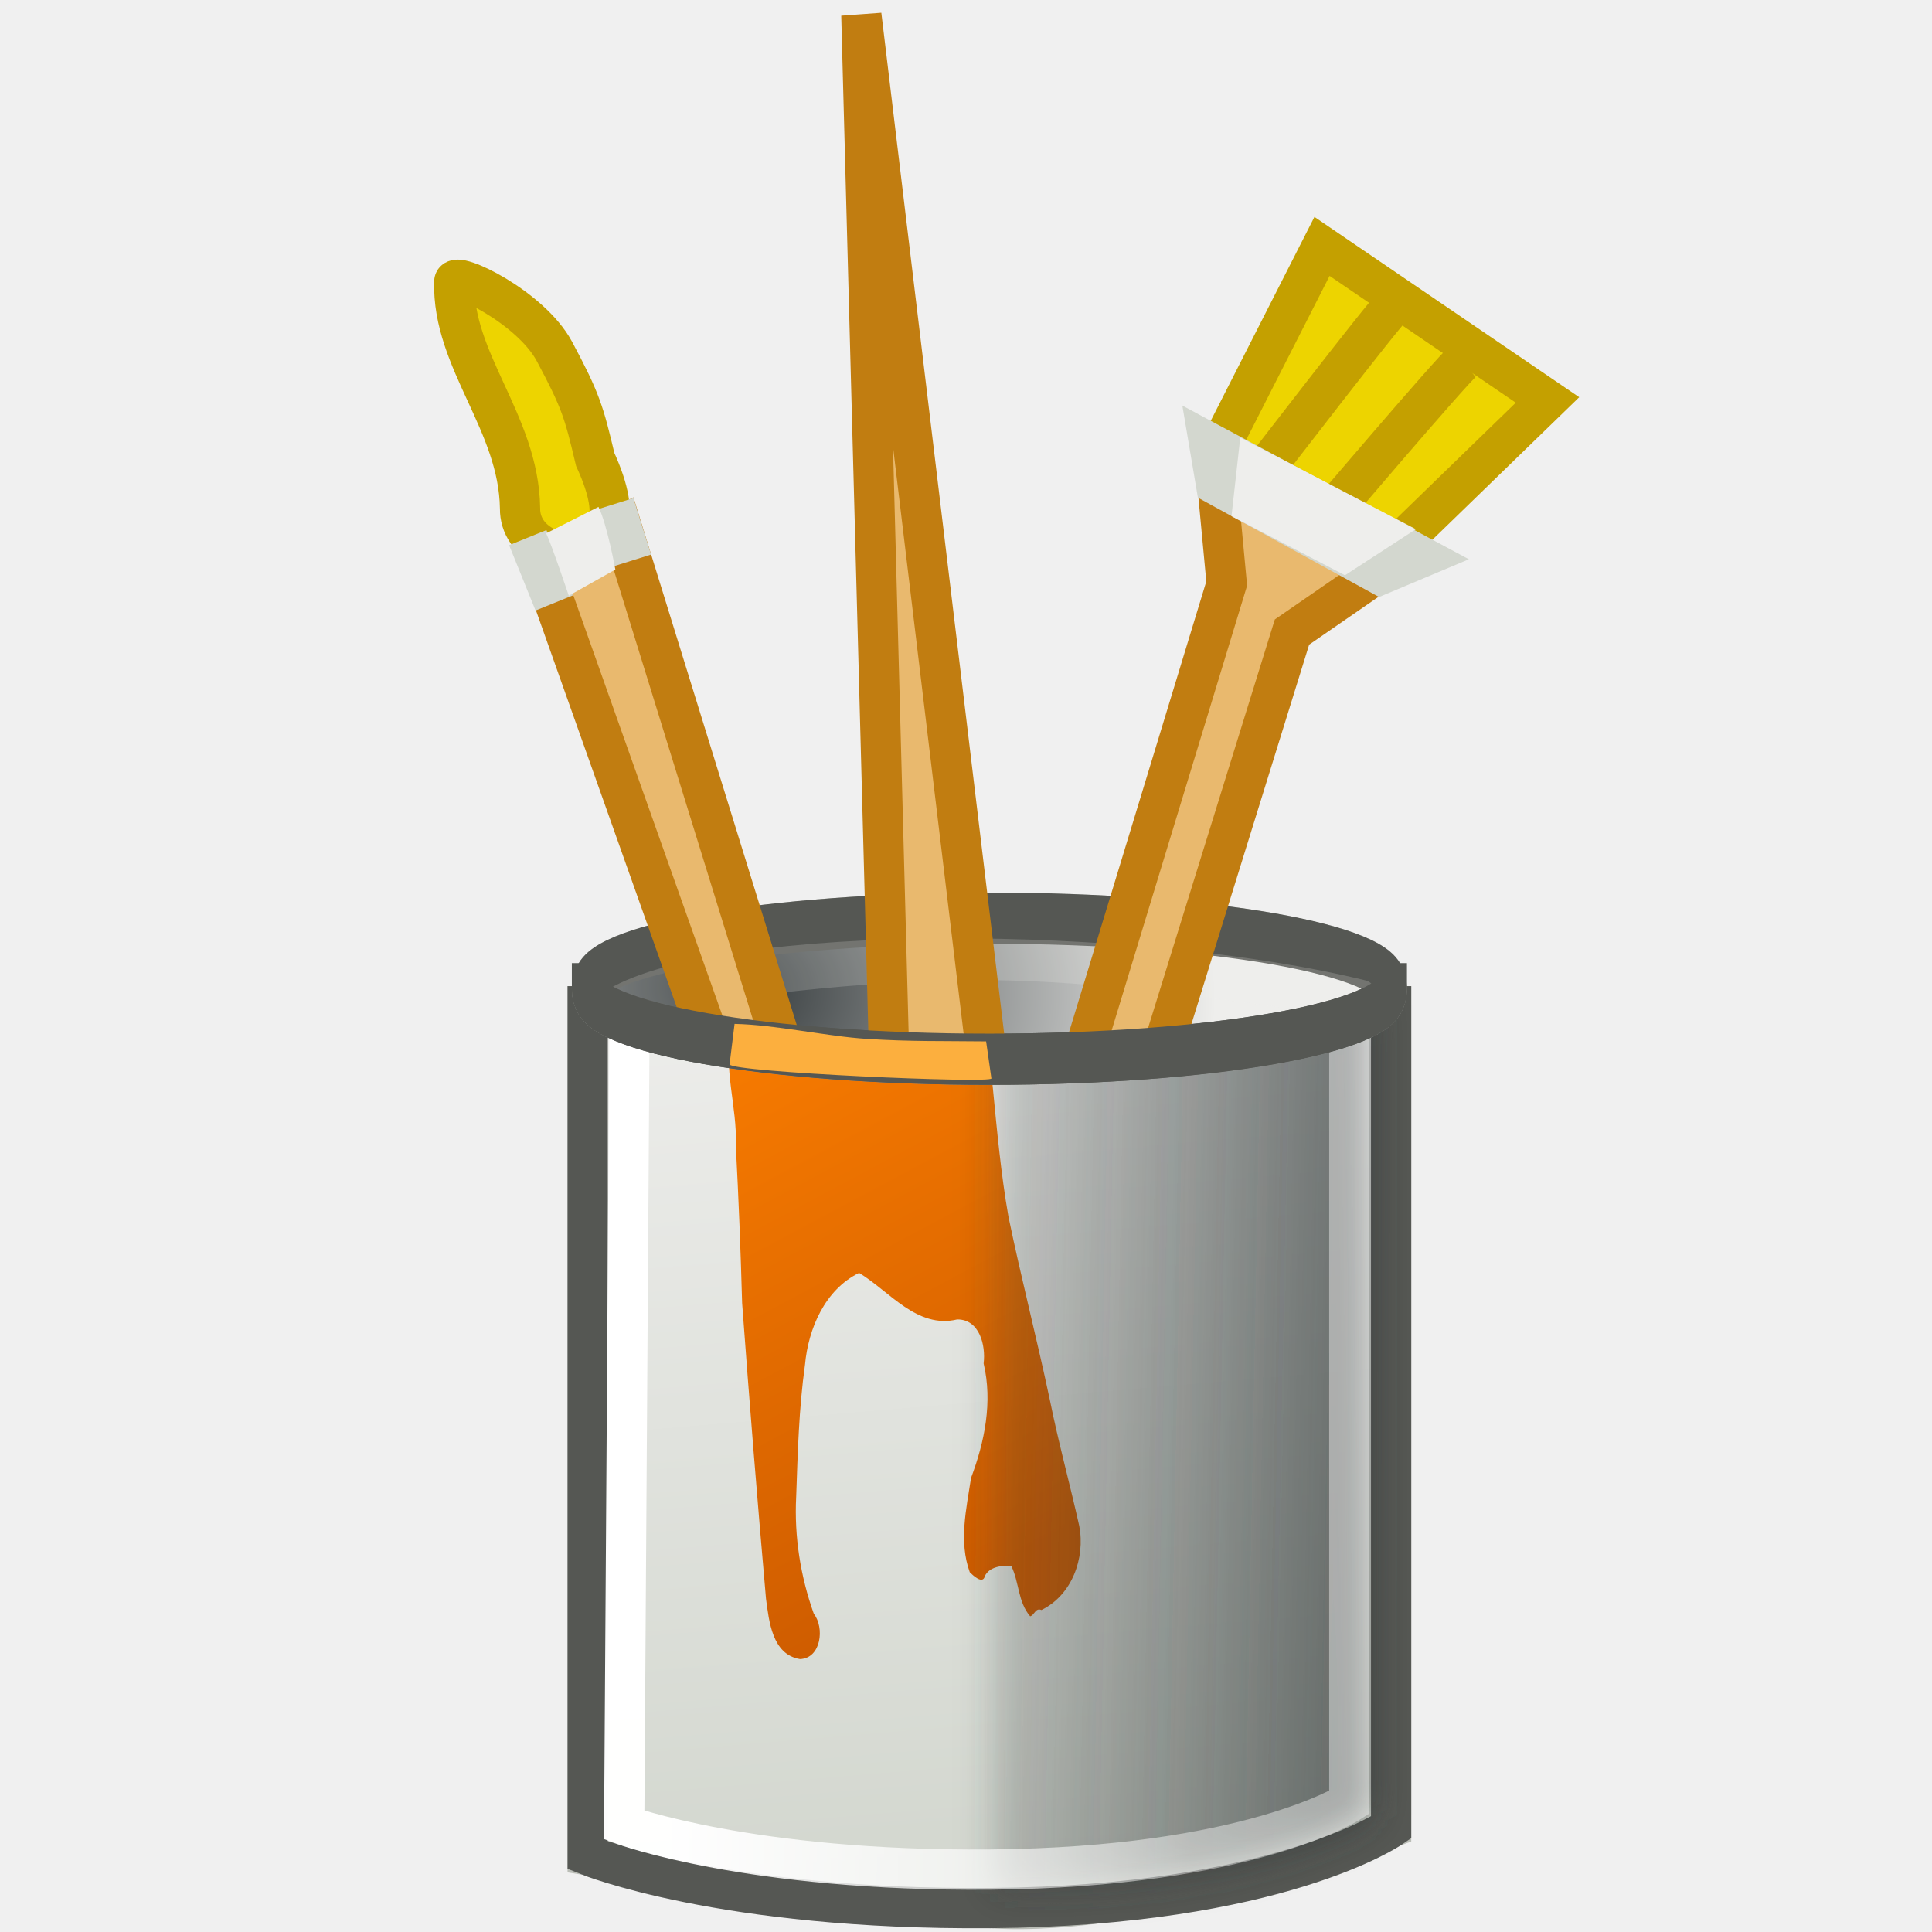
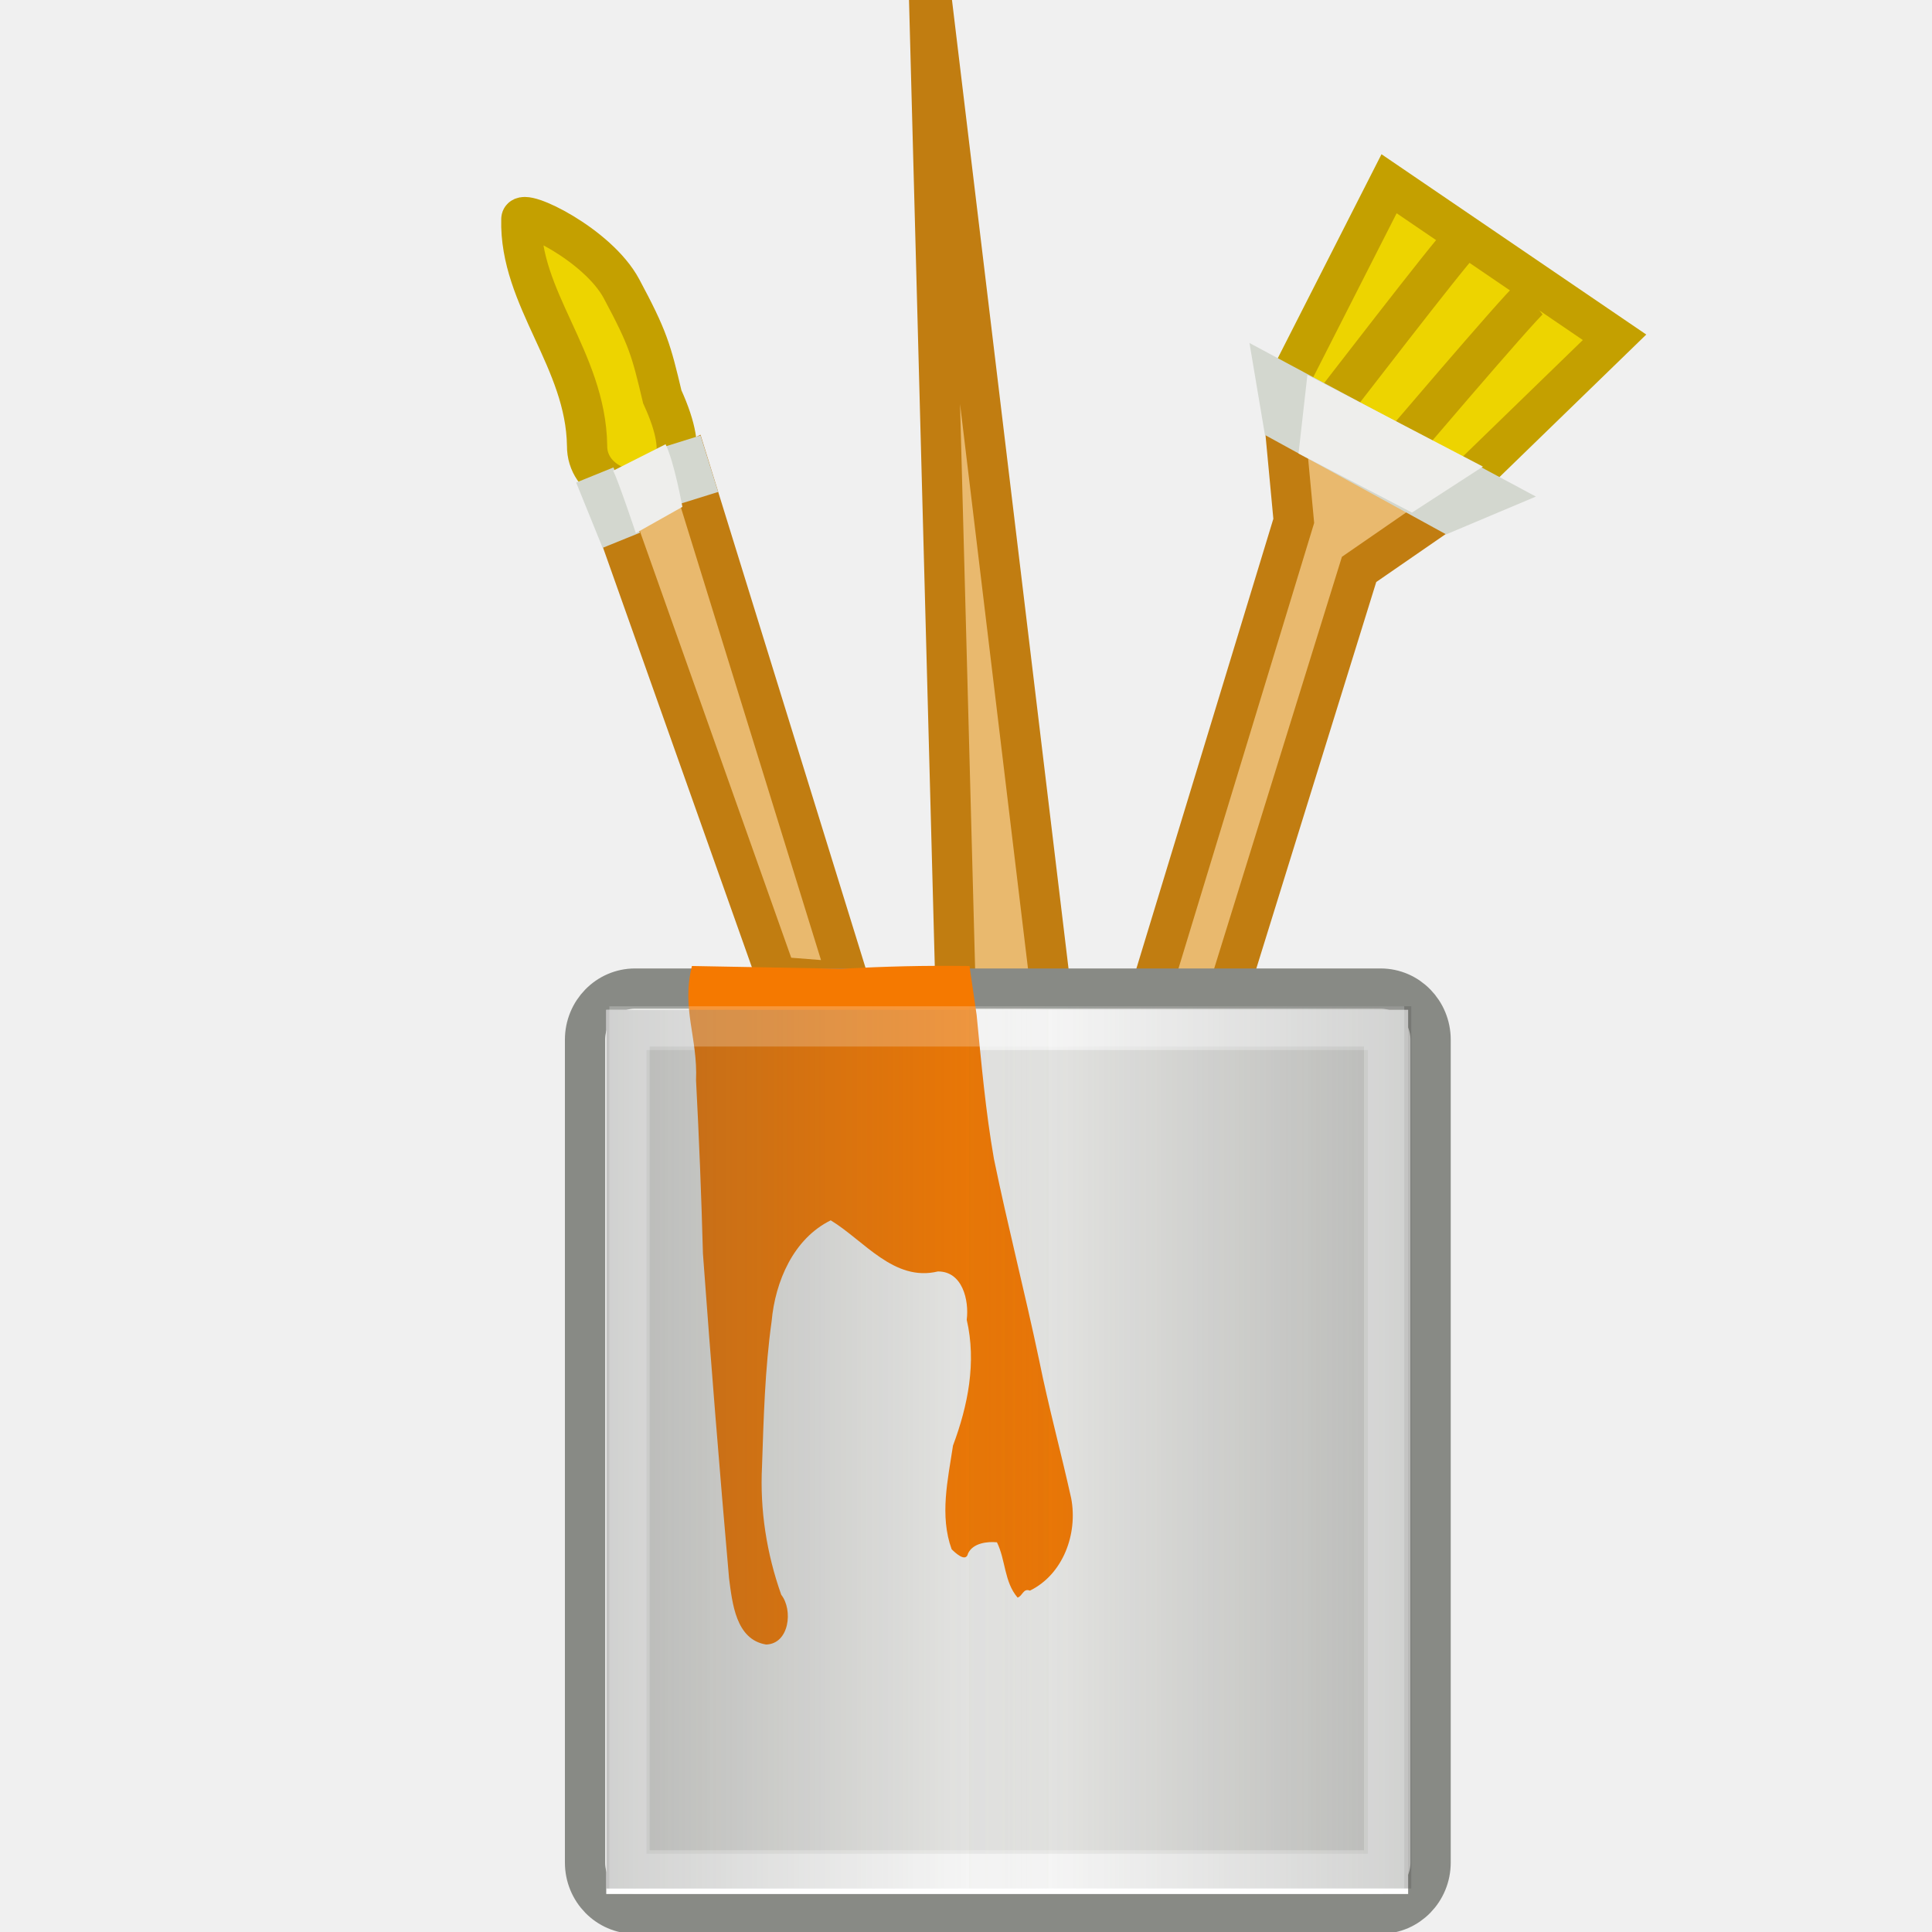
<svg xmlns="http://www.w3.org/2000/svg" xmlns:xlink="http://www.w3.org/1999/xlink" width="48" height="48" id="svg3861" version="1.0">
  <defs id="defs3863">
+     <linearGradient xlink:href="#linearGradient5136" id="linearGradient5142" x1="22.803" y1="24" x2="15.173" y2="24" gradientUnits="userSpaceOnUse" gradientTransform="translate(-31.92015,-22.56902)" />
+     <linearGradient id="linearGradient5136">
+       <stop style="stop-color:#555753;stop-opacity:1;" offset="0" id="stop5138" />
+       <stop style="stop-color:#555753;stop-opacity:0;" offset="1" id="stop5140" />
+     </linearGradient>
+     <linearGradient xlink:href="#linearGradient5136" id="linearGradient5156" gradientUnits="userSpaceOnUse" x1="22.803" y1="24" x2="15.173" y2="24" gradientTransform="translate(-0.733704,-22.56902)" />
    <linearGradient id="linearGradient2420">
      <stop style="stop-color:#f57900;stop-opacity:1" offset="0" id="stop2422" />
      <stop style="stop-color:#ce5c00;stop-opacity:1" offset="1" id="stop2424" />
    </linearGradient>
    <linearGradient id="linearGradient4593">
      <stop style="stop-color:#eeeeec;stop-opacity:1" offset="0" id="stop4595" />
      <stop style="stop-color:#d3d7cf;stop-opacity:1" offset="1" id="stop4597" />
    </linearGradient>
    <linearGradient id="linearGradient4585">
      <stop style="stop-color:#2e3436;stop-opacity:1;" offset="0" id="stop4587" />
      <stop style="stop-color:#2e3436;stop-opacity:0;" offset="1" id="stop4589" />
    </linearGradient>
    <linearGradient id="linearGradient4567">
      <stop style="stop-color:#ffffff;stop-opacity:1" offset="0" id="stop4569" />
      <stop style="stop-color:#ffffff;stop-opacity:0.423" offset="1" id="stop4571" />
    </linearGradient>
    <linearGradient id="linearGradient4545">
      <stop style="stop-color:#2e3436;stop-opacity:1;" offset="0" id="stop4547" />
      <stop style="stop-color:#eeeeec;stop-opacity:1" offset="1" id="stop4549" />
    </linearGradient>
    <radialGradient xlink:href="#linearGradient4545" id="radialGradient4551" cx="18.298" cy="15.18" fx="18.298" fy="15.18" r="8.899" gradientTransform="matrix(1.186755,3.0216829e-2,-3.5357678e-2,0.5315869,-3.361969,8.370096)" gradientUnits="userSpaceOnUse" />
    <linearGradient xlink:href="#linearGradient4567" id="linearGradient4573" x1="17.335" y1="29.125" x2="30.293" y2="29.24" gradientUnits="userSpaceOnUse" gradientTransform="translate(-0.5581395,0.874758)" />
    <linearGradient xlink:href="#linearGradient4585" id="linearGradient4591" x1="34.624" y1="29.395" x2="21.457" y2="29.147" gradientUnits="userSpaceOnUse" gradientTransform="matrix(1,0,0,1.005661,-0.5581395,0.7381874)" />
    <linearGradient xlink:href="#linearGradient4593" id="linearGradient4599" x1="15.814" y1="23.194" x2="17.736" y2="46.078" gradientUnits="userSpaceOnUse" gradientTransform="translate(-0.5581395,0.874758)" />
-     <linearGradient xlink:href="#linearGradient2420" id="linearGradient2426" x1="18.418" y1="26.688" x2="24.952" y2="38.923" gradientUnits="userSpaceOnUse" />
+     <linearGradient xlink:href="#linearGradient2420" id="linearGradient2426" x1="18.418" y1="26.688" x2="24.952" y2="38.923" gradientUnits="userSpaceOnUse" gradientTransform="translate(-42.35388,15.43576)" />
    <filter id="filter3226" x="-0.11" width="1.219" y="-0.047" height="1.094">
      <feGaussianBlur stdDeviation="0.433" id="feGaussianBlur3228" />
    </filter>
+     <linearGradient xlink:href="#linearGradient5136" id="linearGradient5210" gradientUnits="userSpaceOnUse" gradientTransform="matrix(1.503316,0,0,1.565974,0.6955529,-1.625874)" x1="22.803" y1="24" x2="15.173" y2="24" />
+     <linearGradient xlink:href="#linearGradient5136" id="linearGradient5212" gradientUnits="userSpaceOnUse" gradientTransform="matrix(1.503316,0,0,1.559708,-49.43381,-1.429892)" x1="22.803" y1="24" x2="15.173" y2="24" />
  </defs>
  <g id="layer1">
-     <path id="path4543" d="M 14.601,25 L 14.601,46.094 C 14.601,46.094 21.291,47.174 24.609,47.406 C 28.532,47.681 34.562,45.406 34.562,45.406 L 34.562,25 L 14.601,25 z" style="opacity:1;fill:#2e3436;fill-opacity:1;fill-rule:evenodd;stroke:#babdb6;stroke-width:1;stroke-linecap:square;stroke-linejoin:miter;marker:none;marker-start:none;marker-mid:none;marker-end:none;stroke-miterlimit:29.9;stroke-dasharray:none;stroke-dashoffset:0;stroke-opacity:1;visibility:visible;display:inline;overflow:visible;enable-background:accumulate" />
-     <path style="opacity:1;fill:url(#linearGradient4599);fill-opacity:1;fill-rule:evenodd;stroke:#555753;stroke-width:1;stroke-linecap:square;stroke-linejoin:miter;marker:none;marker-start:none;marker-mid:none;marker-end:none;stroke-miterlimit:29.9;stroke-dasharray:none;stroke-dashoffset:0;stroke-opacity:1;visibility:visible;display:inline;overflow:visible;enable-background:accumulate" d="M 14.601,25 L 14.601,46.094 C 14.601,46.094 17.949,47.461 24.609,47.406 C 31.761,47.347 34.562,45.406 34.562,45.406 L 34.562,25 L 14.601,25 z" id="rect4031" />
-     <path style="opacity:1;fill:url(#linearGradient2426);fill-opacity:1;fill-rule:evenodd;stroke:none;stroke-width:1;stroke-linecap:square;stroke-linejoin:miter;stroke-miterlimit:29.9;stroke-dashoffset:0;stroke-opacity:1;marker:none;marker-start:none;marker-mid:none;marker-end:none;visibility:visible;display:inline;overflow:visible;enable-background:accumulate" d="M 24.5,25.873 C 23.4,25.86 22.672,25.88 21.572,25.935 C 20.547,25.915 19.212,25.583 18.188,25.562 C 17.945,26.525 18.322,27.49 18.281,28.459 C 18.35,29.764 18.402,31.069 18.438,32.375 C 18.618,34.824 18.816,37.272 19.031,39.719 C 19.106,40.277 19.183,41.107 19.875,41.219 C 20.403,41.203 20.49,40.437 20.219,40.094 C 19.887,39.162 19.731,38.176 19.781,37.188 C 19.819,36.092 19.848,34.994 20,33.906 C 20.082,33.01 20.495,32.041 21.344,31.625 C 22.105,32.084 22.782,33.02 23.781,32.781 C 24.338,32.776 24.494,33.428 24.438,33.875 C 24.664,34.831 24.465,35.816 24.125,36.719 C 24.008,37.491 23.817,38.303 24.094,39.062 C 24.161,39.128 24.419,39.381 24.469,39.156 C 24.581,38.92 24.913,38.886 25.125,38.906 C 25.324,39.31 25.287,39.799 25.594,40.156 C 25.707,40.126 25.721,39.937 25.875,40 C 26.633,39.63 26.966,38.713 26.814,37.913 C 26.582,36.872 26.298,35.841 26.086,34.794 C 25.764,33.27 25.372,31.76 25.056,30.235 C 24.866,29.159 24.769,28.066 24.662,26.979 L 24.5,25.873 z" id="rect4665" />
-     <path style="opacity:0.68;fill:url(#linearGradient4591);fill-opacity:1;fill-rule:evenodd;stroke:none;stroke-width:1;stroke-linecap:square;stroke-linejoin:miter;marker:none;marker-start:none;marker-mid:none;marker-end:none;stroke-miterlimit:29.9;stroke-dasharray:none;stroke-dashoffset:0;stroke-opacity:1;visibility:visible;display:inline;overflow:visible;filter:url(#filter3226);enable-background:accumulate" d="M 24.607,47.034 C 31.404,46.976 34.066,45.067 34.066,45.067 L 34.066,25 L 24.581,25 C 24.581,25 24.607,47.034 24.607,47.034 z" id="path4583" />
-     <path style="opacity:1;fill:#eeeeec;fill-opacity:1;fill-rule:evenodd;stroke:#babdb6;stroke-width:0.675;stroke-linecap:square;stroke-linejoin:miter;marker:none;marker-start:none;marker-mid:none;marker-end:none;stroke-miterlimit:29.9;stroke-dasharray:none;stroke-dashoffset:0;stroke-opacity:1;visibility:visible;display:inline;overflow:visible;enable-background:accumulate" id="path4553" d="M 32.124,16.992 A 8.562,0.93 0 1 1 15,16.992 A 8.562,0.93 0 1 1 32.124,16.992 z" transform="matrix(1.165686,0,0,1.884062,-2.884512,-7.449762)" />
-     <path style="opacity:0.985;fill:none;fill-opacity:1;fill-rule:evenodd;stroke:url(#linearGradient4573);stroke-width:1;stroke-linecap:square;stroke-linejoin:miter;marker:none;marker-start:none;marker-mid:none;marker-end:none;stroke-miterlimit:29.9;stroke-dasharray:none;stroke-dashoffset:0;stroke-opacity:1;visibility:visible;display:inline;overflow:visible;enable-background:accumulate" d="M 15.64,25.337 L 15.508,45.344 C 15.508,45.344 18.639,46.5 24.606,46.449 C 31.014,46.393 33.523,44.784 33.523,44.784 L 33.523,25.337 L 15.64,25.337 z" id="path4565" />
-     <path style="opacity:1;fill:url(#radialGradient4551);fill-opacity:1;fill-rule:evenodd;stroke:#555753;stroke-width:0.675;stroke-linecap:square;stroke-linejoin:miter;marker:none;marker-start:none;marker-mid:none;marker-end:none;stroke-miterlimit:29.9;stroke-dasharray:none;stroke-dashoffset:0;stroke-opacity:1;visibility:visible;display:inline;overflow:visible;enable-background:accumulate" id="path4027" d="M 32.124,16.992 A 8.562,0.93 0 1 1 15,16.992 A 8.562,0.93 0 1 1 32.124,16.992 z" transform="matrix(1.165686,0,0,1.884062,-2.884512,-7.449762)" />
-     <path style="opacity:1;fill:#edd400;fill-opacity:1;fill-rule:evenodd;stroke:#c4a000;stroke-width:1;stroke-linecap:square;stroke-linejoin:miter;stroke-miterlimit:29.9;stroke-dashoffset:0;stroke-opacity:1;marker:none;marker-start:none;marker-mid:none;marker-end:none;visibility:visible;display:inline;overflow:visible;enable-background:accumulate" d="M 32.845,6.122 L 38.447,9.937 L 34.336,13.927 L 30.258,11.209 L 32.845,6.122 z" id="rect4678" />
-     <path style="opacity:0.193;fill:#eeeeec;fill-opacity:1;fill-rule:evenodd;stroke:none;stroke-width:0.797;stroke-linecap:square;stroke-linejoin:miter;marker:none;stroke-miterlimit:29.9;stroke-dasharray:none;stroke-dashoffset:0;stroke-opacity:1;visibility:visible;display:inline;overflow:visible;enable-background:accumulate" d="M 32.568,25.125 C 30.787,24.901 27.323,24.354 24.582,24.354 C 21.693,24.313 17.375,24.829 16.505,25.185 C 16.505,25.185 15.119,24.575 15.119,24.575 C 17.967,22.902 28.27,22.956 33.969,24.368 C 33.969,24.368 34.814,24.751 32.568,25.125 z" id="path4557" />
-     <path style="fill:#e9b96e;fill-rule:evenodd;stroke:#c17d11;stroke-width:1px;stroke-linecap:butt;stroke-linejoin:miter;stroke-opacity:1" d="M 13.462,14.081 L 15.436,13.072 L 19.426,25.965 L 17.628,25.825 L 13.462,14.081 z" id="path4672" />
-     <path style="fill:#e9b96e;fill-rule:evenodd;stroke:#c17d11;stroke-width:1px;stroke-linecap:butt;stroke-linejoin:miter;stroke-opacity:1" d="M 21.4,0.377 L 22.088,26.162 L 24.513,26.25 L 21.4,0.377 z" id="path4670" />
-     <path style="fill:#e9b96e;fill-rule:evenodd;stroke:#c17d11;stroke-width:1px;stroke-linecap:butt;stroke-linejoin:miter;stroke-opacity:1" d="M 26.925,26.162 L 30.477,14.497 L 30.214,11.691 L 34.292,14.19 L 32.099,15.703 L 28.854,26.162 L 26.925,26.162 z" id="path4674" />
-     <path style="opacity:1;fill:none;fill-opacity:1;fill-rule:evenodd;stroke:#555753;stroke-width:0.675;stroke-linecap:square;stroke-linejoin:miter;marker:none;marker-start:none;marker-mid:none;marker-end:none;stroke-miterlimit:29.9;stroke-dasharray:none;stroke-dashoffset:0;stroke-opacity:1;visibility:visible;display:inline;overflow:visible;enable-background:accumulate" id="path4676" d="M 32.124,16.992 A 8.562,0.93 0 1 1 15,16.992" transform="matrix(1.165686,0,0,1.884062,-2.884512,-7.449762)" />
-     <path style="opacity:1;fill:#fcaf3e;fill-opacity:1;fill-rule:evenodd;stroke:none;stroke-width:1;stroke-linecap:square;stroke-linejoin:miter;stroke-miterlimit:29.9;stroke-dashoffset:0;stroke-opacity:1;marker:none;marker-start:none;marker-mid:none;marker-end:none;visibility:visible;display:inline;overflow:visible;enable-background:accumulate" d="M 24.5,25.873 C 23.4,25.86 22.641,25.88 21.541,25.811 C 20.518,25.746 19.274,25.459 18.25,25.438 C 18.25,25.438 18.126,26.444 18.126,26.444 C 18.175,26.64 24.664,26.925 24.631,26.793 L 24.5,25.873 z" id="path4668" />
-     <path style="fill:none;fill-rule:evenodd;stroke:#c4a000;stroke-width:1px;stroke-linecap:butt;stroke-linejoin:miter;stroke-opacity:1" d="M 34.599,7.613 C 34.423,7.744 31.354,11.735 31.354,11.735" id="path4683" />
-     <path style="fill:none;fill-rule:evenodd;stroke:#c4a000;stroke-width:1px;stroke-linecap:butt;stroke-linejoin:miter;stroke-opacity:1" d="M 36.353,8.972 C 36.09,9.175 32.757,13.094 32.757,13.094" id="path4685" />
-     <path style="opacity:1;fill:#edd400;fill-opacity:1;fill-rule:evenodd;stroke:#d3d7cf;stroke-width:1;stroke-linecap:square;stroke-linejoin:miter;stroke-miterlimit:29.9;stroke-dashoffset:0;stroke-opacity:1;marker:none;marker-start:none;marker-mid:none;marker-end:none;visibility:visible;display:inline;overflow:visible;enable-background:accumulate" d="M 30.038,11 L 35.334,13.84 L 34.292,14.278 L 30.214,12.042 L 30.038,11 z" id="path4681" />
-     <path style="opacity:1;fill:#edd400;fill-opacity:1;fill-rule:evenodd;stroke:#eeeeec;stroke-width:1;stroke-linecap:square;stroke-linejoin:miter;marker:none;marker-start:none;marker-mid:none;marker-end:none;stroke-miterlimit:29.9;stroke-dashoffset:0;stroke-opacity:1;visibility:visible;display:inline;overflow:visible;enable-background:accumulate" d="M 31.23,11.652 L 34.186,13.195 L 33.387,13.714 L 31.131,12.538 L 31.23,11.652 z" id="path4687" />
-     <path style="fill:#edd400;fill-opacity:1;fill-rule:evenodd;stroke:#c4a000;stroke-width:1;stroke-linecap:square;stroke-linejoin:miter;marker:none;marker-start:none;marker-mid:none;marker-end:none;stroke-miterlimit:29.9;stroke-dashoffset:0;stroke-opacity:1;visibility:visible;display:inline;overflow:visible;enable-background:accumulate" d="M 14.788,11.415 C 15.523,13.024 14.983,13.388 14.492,13.649 C 14.001,13.911 12.909,13.532 12.92,12.625 C 12.887,10.49 11.234,8.972 11.286,7 C 11.294,6.722 13.185,7.63 13.774,8.73 C 14.432,9.96 14.508,10.237 14.788,11.415 z" id="path4689" />
-     <path style="fill:none;fill-rule:evenodd;stroke:#d3d7cf;stroke-width:1px;stroke-linecap:butt;stroke-linejoin:miter;stroke-opacity:1" d="M 13.112,13.357 L 13.769,14.98" id="path4692" />
-     <path style="fill:none;fill-rule:evenodd;stroke:#d3d7cf;stroke-width:1px;stroke-linecap:butt;stroke-linejoin:miter;stroke-opacity:1" d="M 15.26,12.524 L 15.699,13.927" id="path4694" />
-     <path style="fill:#eeeeec;fill-opacity:1;fill-rule:evenodd;stroke:none;stroke-width:1px;stroke-linecap:butt;stroke-linejoin:miter;stroke-opacity:1" d="M 14.869,12.593 L 13.569,13.25 C 13.704,13.525 14.131,14.8 14.131,14.8 L 15.288,14.15 C 15.288,14.15 15.085,13.033 14.869,12.593 z" id="path4696" />
+     <path style="opacity:1;fill:url(#linearGradient2426);fill-opacity:1;fill-rule:evenodd;stroke:none;stroke-width:1;stroke-linecap:square;stroke-linejoin:miter;marker:none;marker-start:none;marker-mid:none;marker-end:none;stroke-miterlimit:29.9;stroke-dashoffset:0;stroke-opacity:1;visibility:visible;display:inline;overflow:visible;enable-background:accumulate" d="M -17.853,41.308 C -18.954,41.296 -19.682,41.316 -20.782,41.37 C -21.807,41.351 -23.141,41.019 -24.166,40.998 C -24.409,41.96 -24.032,42.926 -24.073,43.895 C -24.004,45.2 -23.951,46.505 -23.916,47.811 C -23.736,50.26 -23.538,52.708 -23.323,55.155 C -23.248,55.713 -23.171,56.542 -22.479,56.655 C -21.951,56.639 -21.863,55.873 -22.135,55.53 C -22.467,54.598 -22.623,53.612 -22.573,52.623 C -22.535,51.527 -22.506,50.429 -22.354,49.342 C -22.272,48.446 -21.859,47.477 -21.01,47.061 C -20.249,47.52 -19.571,48.456 -18.573,48.217 C -18.016,48.211 -17.86,48.864 -17.916,49.311 C -17.69,50.266 -17.889,51.252 -18.229,52.155 C -18.345,52.926 -18.537,53.739 -18.26,54.498 C -18.193,54.564 -17.935,54.817 -17.885,54.592 C -17.773,54.356 -17.441,54.321 -17.229,54.342 C -17.029,54.746 -17.067,55.235 -16.76,55.592 C -16.647,55.562 -16.633,55.373 -16.479,55.436 C -15.721,55.065 -15.388,54.148 -15.54,53.349 C -15.772,52.308 -16.056,51.277 -16.267,50.23 C -16.59,48.706 -16.982,47.196 -17.298,45.67 C -17.488,44.594 -17.584,43.502 -17.692,42.415 L -17.853,41.308 z" id="rect4665" />
+     <path style="opacity:1;fill:#edd400;fill-opacity:1;fill-rule:evenodd;stroke:#c4a000;stroke-width:1;stroke-linecap:square;stroke-linejoin:miter;marker:none;marker-start:none;marker-mid:none;marker-end:none;stroke-miterlimit:29.9;stroke-dashoffset:0;stroke-opacity:1;visibility:visible;display:inline;overflow:visible;enable-background:accumulate" d="M 34.511,4.565 L 40.113,8.38 L 36.002,12.371 L 31.924,9.652 L 34.511,4.565 z" id="rect4678" />
+     <path style="fill:#e9b96e;fill-rule:evenodd;stroke:#c17d11;stroke-width:1px;stroke-linecap:butt;stroke-linejoin:miter;stroke-opacity:1" d="M 15.129,12.524 L 17.102,11.516 L 21.093,24.408 L 19.295,24.268 L 15.129,12.524 z" id="path4672" />
+     <path style="fill:#e9b96e;fill-rule:evenodd;stroke:#c17d11;stroke-width:1px;stroke-linecap:butt;stroke-linejoin:miter;stroke-opacity:1" d="M 23.066,-0.683 L 23.754,25.102 L 26.179,25.189 L 23.066,-0.683 z" id="path4670" />
+     <path style="fill:#e9b96e;fill-rule:evenodd;stroke:#c17d11;stroke-width:1px;stroke-linecap:butt;stroke-linejoin:miter;stroke-opacity:1" d="M 28.591,24.605 L 32.143,12.941 L 31.88,10.134 L 35.958,12.634 L 33.766,14.147 L 30.521,24.605 L 28.591,24.605 z" id="path4674" />
+     <path style="opacity:1;fill:#fcaf3e;fill-opacity:1;fill-rule:evenodd;stroke:none;stroke-width:1;stroke-linecap:square;stroke-linejoin:miter;marker:none;marker-start:none;marker-mid:none;marker-end:none;stroke-miterlimit:29.9;stroke-dashoffset:0;stroke-opacity:1;visibility:visible;display:inline;overflow:visible;enable-background:accumulate" d="M -28.749,48.13 C -29.85,48.118 -30.609,48.138 -31.708,48.068 C -32.731,48.003 -33.975,47.716 -35,47.696 C -35,47.696 -35.123,48.701 -35.123,48.701 C -35.074,48.897 -28.585,49.183 -28.618,49.05 L -28.749,48.13 z" id="path4668" />
+     <path style="fill:none;fill-rule:evenodd;stroke:#c4a000;stroke-width:1px;stroke-linecap:butt;stroke-linejoin:miter;stroke-opacity:1" d="M 36.265,6.056 C 36.09,6.188 33.02,10.178 33.02,10.178" id="path4683" />
+     <path style="fill:none;fill-rule:evenodd;stroke:#c4a000;stroke-width:1px;stroke-linecap:butt;stroke-linejoin:miter;stroke-opacity:1" d="M 38.019,7.416 C 37.756,7.619 34.423,11.538 34.423,11.538" id="path4685" />
+     <path style="opacity:1;fill:#edd400;fill-opacity:1;fill-rule:evenodd;stroke:#d3d7cf;stroke-width:1;stroke-linecap:square;stroke-linejoin:miter;marker:none;marker-start:none;marker-mid:none;marker-end:none;stroke-miterlimit:29.9;stroke-dashoffset:0;stroke-opacity:1;visibility:visible;display:inline;overflow:visible;enable-background:accumulate" d="M 31.705,9.444 L 37,12.283 L 35.958,12.722 L 31.88,10.485 L 31.705,9.444 z" id="path4681" />
+     <path style="opacity:1;fill:#edd400;fill-opacity:1;fill-rule:evenodd;stroke:#eeeeec;stroke-width:1;stroke-linecap:square;stroke-linejoin:miter;marker:none;marker-start:none;marker-mid:none;marker-end:none;stroke-miterlimit:29.9;stroke-dashoffset:0;stroke-opacity:1;visibility:visible;display:inline;overflow:visible;enable-background:accumulate" d="M 32.897,10.096 L 35.852,11.639 L 35.053,12.157 L 32.797,10.982 L 32.897,10.096 z" id="path4687" />
+     <path style="fill:#edd400;fill-opacity:1;fill-rule:evenodd;stroke:#c4a000;stroke-width:1;stroke-linecap:square;stroke-linejoin:miter;marker:none;marker-start:none;marker-mid:none;marker-end:none;stroke-miterlimit:29.9;stroke-dashoffset:0;stroke-opacity:1;visibility:visible;display:inline;overflow:visible;enable-background:accumulate" d="M 16.454,9.858 C 17.189,11.467 16.65,11.831 16.158,12.093 C 15.667,12.354 14.576,11.976 14.586,11.068 C 14.553,8.933 12.9,7.415 12.953,5.444 C 12.96,5.165 14.852,6.073 15.441,7.174 C 16.099,8.403 16.175,8.681 16.454,9.858 z" id="path4689" />
+     <path style="fill:none;fill-rule:evenodd;stroke:#d3d7cf;stroke-width:1px;stroke-linecap:butt;stroke-linejoin:miter;stroke-opacity:1" d="M 14.778,11.801 L 15.436,13.423" id="path4692" />
+     <path style="fill:none;fill-rule:evenodd;stroke:#d3d7cf;stroke-width:1px;stroke-linecap:butt;stroke-linejoin:miter;stroke-opacity:1" d="M 16.927,10.968 L 17.365,12.371" id="path4694" />
+     <path style="fill:#eeeeec;fill-opacity:1;fill-rule:evenodd;stroke:none;stroke-width:1px;stroke-linecap:butt;stroke-linejoin:miter;stroke-opacity:1" d="M 16.536,11.037 L 15.235,11.694 C 15.37,11.968 15.797,13.244 15.797,13.244 L 16.954,12.593 C 16.954,12.593 16.752,11.476 16.536,11.037 z" id="path4696" />
+     <path style="opacity:1;fill:#edd400;fill-opacity:1;fill-rule:evenodd;stroke:#c4a000;stroke-width:1;stroke-linecap:square;stroke-linejoin:miter;marker:none;marker-start:none;marker-mid:none;marker-end:none;stroke-miterlimit:29.9;stroke-dashoffset:0;stroke-opacity:1;visibility:visible;display:inline;overflow:visible;enable-background:accumulate" d="M -8.761,-20.778 L -4.69,-17.99 L -7.678,-15.074 L -10.641,-17.061 L -8.761,-20.778 z" id="path5167" />
+     <path style="fill:#e9b96e;fill-rule:evenodd;stroke:#c17d11;stroke-width:1px;stroke-linecap:butt;stroke-linejoin:miter;stroke-opacity:1" d="M -22.845,-14.962 L -21.411,-15.699 L -18.512,-6.278 L -19.818,-6.38 L -22.845,-14.962 z" id="path5169" />
+     <path style="fill:#e9b96e;fill-rule:evenodd;stroke:#c17d11;stroke-width:1px;stroke-linecap:butt;stroke-linejoin:miter;stroke-opacity:1" d="M -16.834,-22 L -16.442,-6.124 L -15.059,-6.07 L -16.834,-22 z" id="path5171" />
+     <path style="fill:#e9b96e;fill-rule:evenodd;stroke:#c17d11;stroke-width:1px;stroke-linecap:butt;stroke-linejoin:miter;stroke-opacity:1" d="M -13.063,-6.134 L -10.482,-14.658 L -10.673,-16.708 L -7.71,-14.882 L -9.303,-13.776 L -11.661,-6.134 L -13.063,-6.134 z" id="path5173" />
+     <path style="fill:none;fill-rule:evenodd;stroke:#c4a000;stroke-width:1px;stroke-linecap:butt;stroke-linejoin:miter;stroke-opacity:1" d="M -7.487,-19.688 C -7.614,-19.592 -9.845,-16.676 -9.845,-16.676" id="path5175" />
+     <path style="fill:none;fill-rule:evenodd;stroke:#c4a000;stroke-width:1px;stroke-linecap:butt;stroke-linejoin:miter;stroke-opacity:1" d="M -6.212,-18.695 C -6.403,-18.547 -8.825,-15.683 -8.825,-15.683" id="path5177" />
+     <path style="opacity:1;fill:#edd400;fill-opacity:1;fill-rule:evenodd;stroke:#d3d7cf;stroke-width:1;stroke-linecap:square;stroke-linejoin:miter;marker:none;marker-start:none;marker-mid:none;marker-end:none;stroke-miterlimit:29.9;stroke-dashoffset:0;stroke-opacity:1;visibility:visible;display:inline;overflow:visible;enable-background:accumulate" d="M -10.8,-17.213 L -6.953,-15.138 L -7.71,-14.818 L -10.673,-16.452 L -10.8,-17.213 z" id="path5179" />
+     <path style="opacity:1;fill:#edd400;fill-opacity:1;fill-rule:evenodd;stroke:#eeeeec;stroke-width:1;stroke-linecap:square;stroke-linejoin:miter;marker:none;marker-start:none;marker-mid:none;marker-end:none;stroke-miterlimit:29.9;stroke-dashoffset:0;stroke-opacity:1;visibility:visible;display:inline;overflow:visible;enable-background:accumulate" d="M -9.934,-16.737 L -7.787,-15.609 L -8.367,-15.23 L -10.007,-16.089 L -9.934,-16.737 z" id="path5181" />
+     <path style="fill:#edd400;fill-opacity:1;fill-rule:evenodd;stroke:#c4a000;stroke-width:1;stroke-linecap:square;stroke-linejoin:miter;marker:none;marker-start:none;marker-mid:none;marker-end:none;stroke-miterlimit:29.9;stroke-dashoffset:0;stroke-opacity:1;visibility:visible;display:inline;overflow:visible;enable-background:accumulate" d="M -21.882,-16.91 C -21.348,-15.734 -21.74,-15.468 -22.097,-15.277 C -22.454,-15.086 -23.247,-15.363 -23.239,-16.026 C -23.264,-17.586 -24.465,-18.695 -24.426,-20.136 C -24.421,-20.339 -23.046,-19.676 -22.619,-18.872 C -22.14,-17.973 -22.085,-17.77 -21.882,-16.91 z" id="path5183" />
+     <path style="fill:none;fill-rule:evenodd;stroke:#d3d7cf;stroke-width:1px;stroke-linecap:butt;stroke-linejoin:miter;stroke-opacity:1" d="M -23.1,-15.491 L -22.622,-14.305" id="path5185" />
+     <path style="fill:none;fill-rule:evenodd;stroke:#d3d7cf;stroke-width:1px;stroke-linecap:butt;stroke-linejoin:miter;stroke-opacity:1" d="M -21.539,-16.099 L -21.22,-15.074" id="path5187" />
+     <path style="fill:#eeeeec;fill-opacity:1;fill-rule:evenodd;stroke:none;stroke-width:1px;stroke-linecap:butt;stroke-linejoin:miter;stroke-opacity:1" d="M -21.823,-16.049 L -22.768,-15.569 C -22.67,-15.368 -22.359,-14.436 -22.359,-14.436 L -21.519,-14.912 C -21.519,-14.912 -21.666,-15.728 -21.823,-16.049 z" id="path5189" />
+     <rect style="opacity:1;fill:#eeeeec;fill-opacity:1;stroke:#888a85;stroke-width:1;stroke-linejoin:miter;stroke-miterlimit:4;stroke-dasharray:none;stroke-dashoffset:0;stroke-opacity:1" id="rect4623" width="14.033" height="14.997" x="-22.656" y="-6.092" rx="0.829" ry="0.829" />
+     <rect style="opacity:1;fill:none;fill-opacity:1;stroke:#ffffff;stroke-width:1;stroke-linejoin:miter;stroke-miterlimit:4;stroke-dasharray:none;stroke-dashoffset:0;stroke-opacity:1" id="rect5158" width="12.063" height="13.131" x="-21.622" y="-5.118" rx="0" ry="0" />
+     <path style="opacity:1;fill:#f57900;fill-opacity:1;fill-rule:evenodd;stroke:none;stroke-width:1;stroke-linecap:square;stroke-linejoin:miter;marker:none;marker-start:none;marker-mid:none;marker-end:none;stroke-miterlimit:29.9;stroke-dashoffset:0;stroke-opacity:1;visibility:visible;display:inline;overflow:visible;enable-background:accumulate" d="M -16.069,-6.569 C -16.868,-6.578 -17.397,-6.563 -18.196,-6.524 C -18.941,-6.538 -19.911,-6.554 -20.656,-6.569 C -20.832,-5.866 -20.558,-5.387 -20.588,-4.679 C -20.538,-3.725 -20.5,-2.772 -20.474,-1.817 C -20.343,-0.028 -20.199,1.761 -20.043,3.549 C -19.989,3.957 -19.932,4.563 -19.43,4.645 C -19.046,4.634 -18.982,4.074 -19.18,3.823 C -19.421,3.142 -19.534,2.422 -19.498,1.699 C -19.47,0.899 -19.449,0.096 -19.339,-0.698 C -19.28,-1.353 -18.979,-2.062 -18.362,-2.365 C -17.809,-2.03 -17.317,-1.346 -16.591,-1.521 C -16.187,-1.525 -16.073,-1.048 -16.114,-0.721 C -15.95,-0.023 -16.094,0.697 -16.341,1.357 C -16.426,1.921 -16.565,2.514 -16.364,3.069 C -16.316,3.117 -16.128,3.302 -16.092,3.138 C -16.01,2.966 -15.769,2.94 -15.615,2.955 C -15.47,3.25 -15.497,3.607 -15.274,3.869 C -15.192,3.847 -15.182,3.708 -15.07,3.754 C -14.519,3.484 -14.277,2.814 -14.388,2.23 C -14.556,1.469 -14.762,0.715 -14.916,-0.049 C -15.15,-1.164 -15.435,-2.267 -15.665,-3.381 C -15.803,-4.168 -15.873,-4.966 -15.951,-5.761 L -16.069,-6.569 z" id="path5193" />
+     <rect style="opacity:0.348;fill:url(#linearGradient5142);fill-opacity:1;stroke:none;stroke-width:1;stroke-linejoin:miter;stroke-miterlimit:4;stroke-dasharray:none;stroke-dashoffset:0;stroke-opacity:1" id="rect5134" width="7.308" height="13.997" x="-16.367" y="-5.566" rx="0" ry="0" />
+     <rect style="opacity:0.348;fill:url(#linearGradient5156);fill-opacity:1;stroke:none;stroke-width:1;stroke-linejoin:miter;stroke-miterlimit:4;stroke-dasharray:none;stroke-dashoffset:0;stroke-opacity:1" id="rect5154" width="7.308" height="13.997" x="14.819" y="-5.566" rx="0" ry="0" transform="scale(-1,1)" />
+     <rect style="opacity:0.229;fill:none;fill-opacity:1;stroke:#ffffff;stroke-width:1;stroke-linejoin:miter;stroke-miterlimit:4;stroke-dasharray:none;stroke-dashoffset:0;stroke-opacity:1" id="rect5160" width="12.063" height="13.131" x="-21.571" y="-5.118" rx="0" ry="0" />
+     <rect style="opacity:1;fill:#eeeeec;fill-opacity:1;stroke:#888a85;stroke-width:1;stroke-linejoin:miter;stroke-miterlimit:4;stroke-dasharray:none;stroke-dashoffset:0;stroke-opacity:1" id="rect5198" width="21.008" height="22.984" x="14.535" y="24.561" rx="1.242" ry="1.271" />
+     <rect style="opacity:1;fill:none;fill-opacity:1;stroke:#ffffff;stroke-width:1;stroke-linejoin:miter;stroke-miterlimit:4;stroke-dasharray:none;stroke-dashoffset:0;stroke-opacity:1" id="rect5200" width="18.923" height="20.968" x="15.562" y="25.588" rx="0" ry="0" />
+     <path style="opacity:1;fill:#f57900;fill-opacity:1;fill-rule:evenodd;stroke:none;stroke-width:1;stroke-linecap:square;stroke-linejoin:miter;marker:none;marker-start:none;marker-mid:none;marker-end:none;stroke-miterlimit:29.9;stroke-dashoffset:0;stroke-opacity:1;visibility:visible;display:inline;overflow:visible;enable-background:accumulate" d="M 24.087,24 C 22.885,23.986 22.089,24.009 20.888,24.068 C 19.769,24.047 18.31,24.022 17.191,24 C 16.926,25.057 17.338,25.777 17.293,26.842 C 17.368,28.275 17.426,29.709 17.464,31.143 C 17.661,33.834 17.877,36.523 18.113,39.211 C 18.194,39.824 18.278,40.735 19.034,40.858 C 19.611,40.841 19.707,39.999 19.41,39.622 C 19.047,38.599 18.877,37.516 18.932,36.43 C 18.973,35.226 19.004,34.02 19.171,32.825 C 19.26,31.841 19.711,30.776 20.639,30.319 C 21.47,30.823 22.21,31.852 23.301,31.589 C 23.91,31.583 24.08,32.3 24.018,32.791 C 24.265,33.841 24.048,34.924 23.677,35.915 C 23.549,36.763 23.341,37.655 23.643,38.49 C 23.716,38.562 23.998,38.84 24.052,38.593 C 24.175,38.333 24.537,38.295 24.769,38.318 C 24.987,38.761 24.946,39.299 25.281,39.691 C 25.405,39.658 25.42,39.45 25.588,39.519 C 26.416,39.113 26.78,38.105 26.614,37.227 C 26.361,36.084 26.051,34.951 25.819,33.801 C 25.467,32.126 25.039,30.468 24.694,28.792 C 24.487,27.61 24.381,26.41 24.264,25.215 L 24.087,24 z" id="path5202" />
+     <rect style="opacity:0.348;fill:url(#linearGradient5210);fill-opacity:1;stroke:none;stroke-width:1;stroke-linejoin:miter;stroke-miterlimit:4;stroke-dasharray:none;stroke-dashoffset:0;stroke-opacity:1" id="rect5204" width="10.987" height="21.919" x="24.076" y="25" rx="0" ry="0" />
+     <rect style="opacity:0.348;fill:url(#linearGradient5212);fill-opacity:1;stroke:none;stroke-width:1;stroke-linejoin:miter;stroke-miterlimit:4;stroke-dasharray:none;stroke-dashoffset:0;stroke-opacity:1" id="rect5206" width="10.987" height="21.832" x="-26.053" y="25.089" rx="0" ry="0" transform="scale(-1,1)" />
+     <rect style="opacity:0.229;fill:none;fill-opacity:1;stroke:#ffffff;stroke-width:1;stroke-linejoin:miter;stroke-miterlimit:4;stroke-dasharray:none;stroke-dashoffset:0;stroke-opacity:1" id="rect5208" width="18.748" height="20.968" x="15.64" y="25.501" rx="0" ry="0" />
  </g>
</svg>
